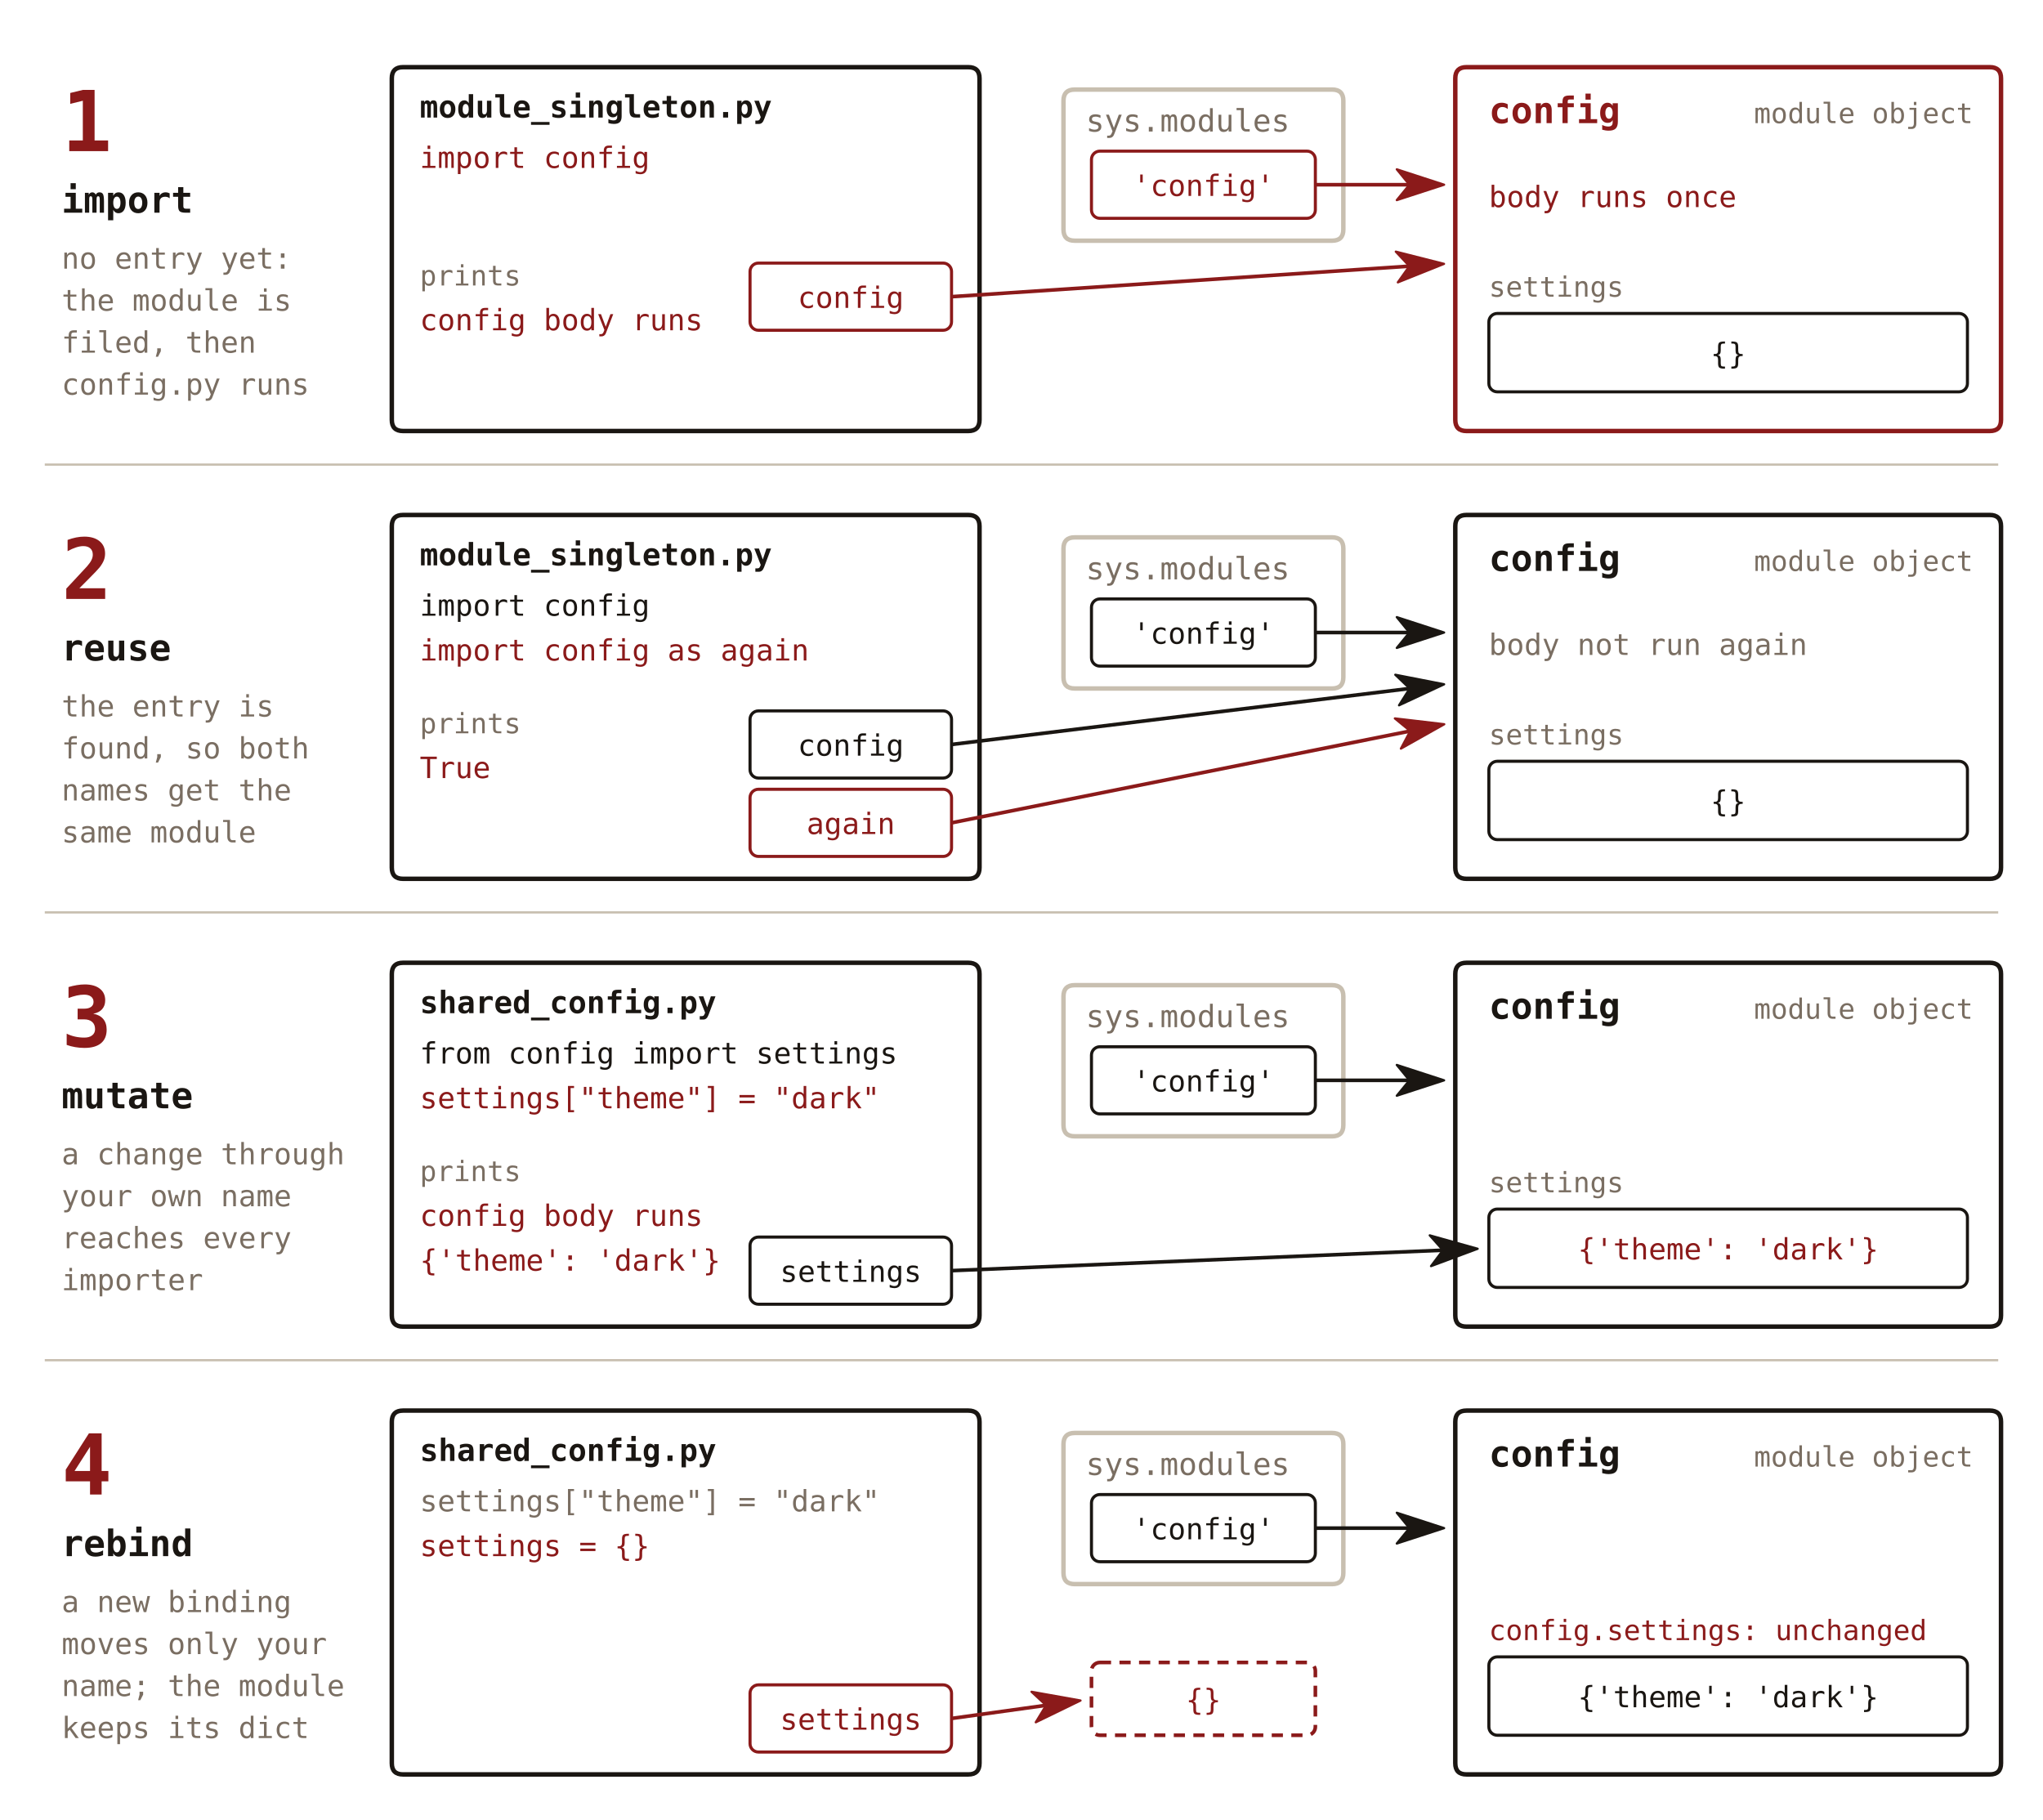
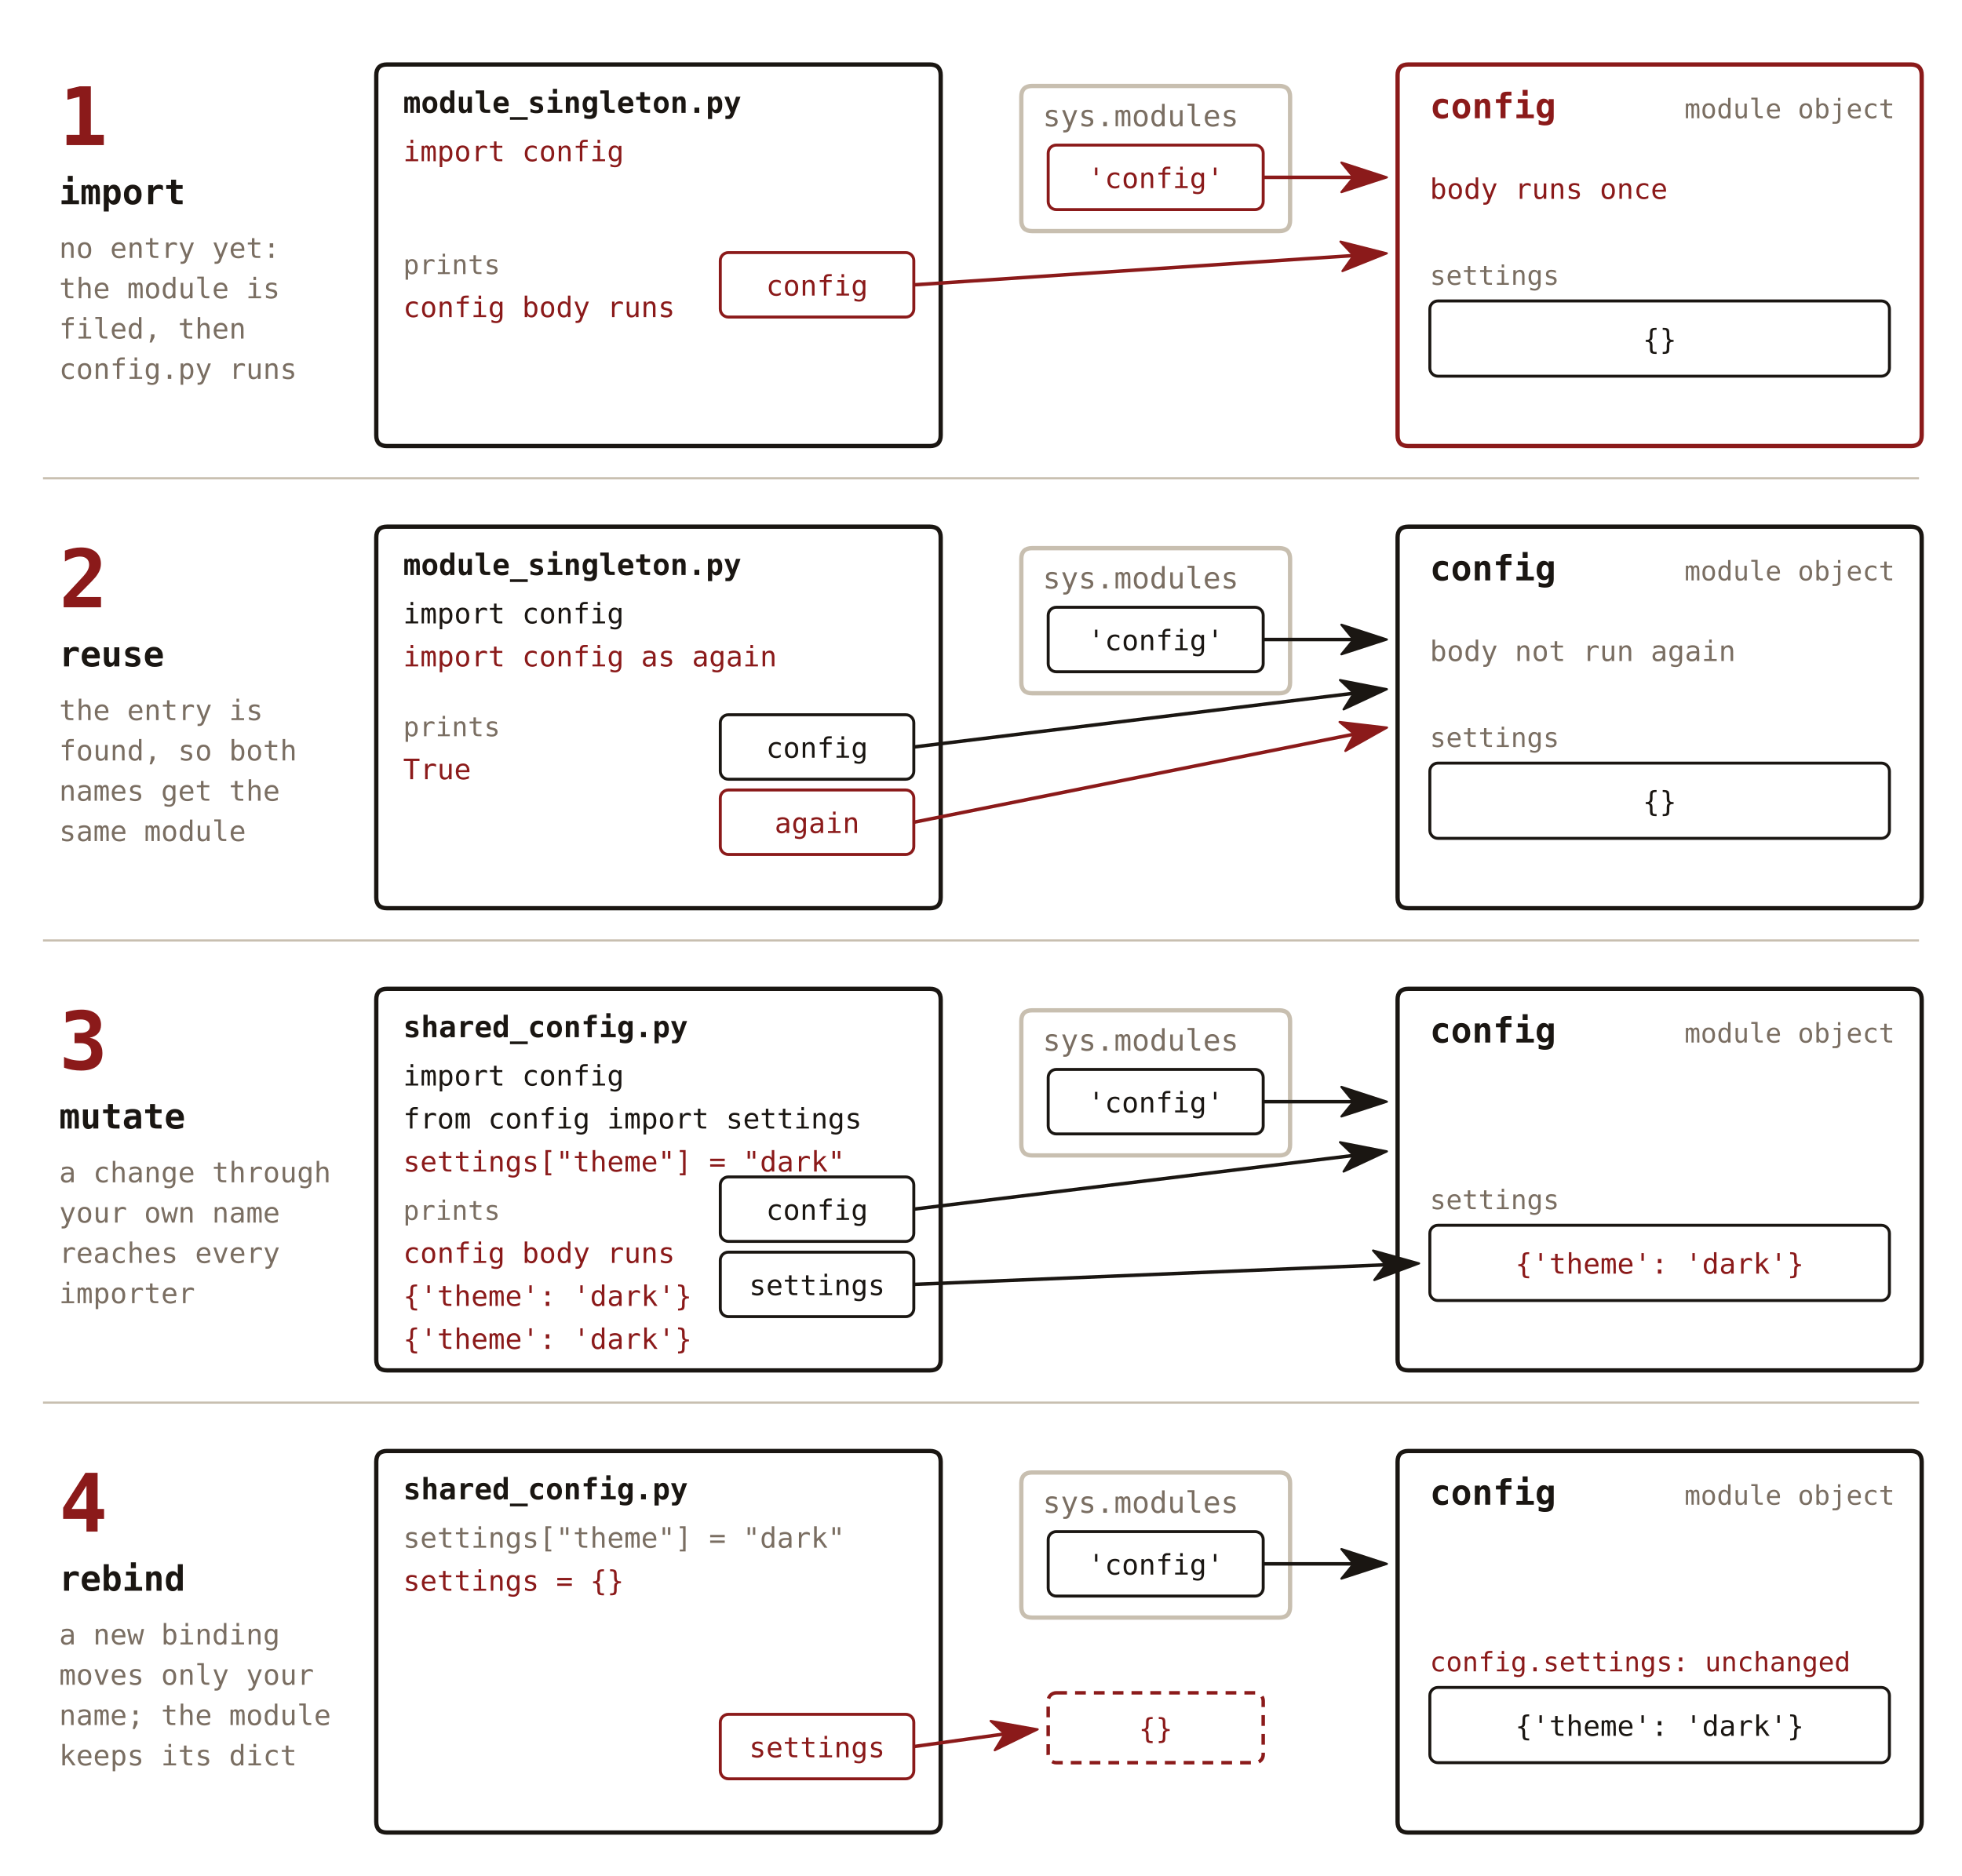
- <svg xmlns="http://www.w3.org/2000/svg" viewBox="0 0 730 650" font-family="'JetBrains Mono', Consolas, monospace">
+ <svg xmlns="http://www.w3.org/2000/svg" viewBox="0 0 730 698" font-family="'JetBrains Mono', Consolas, monospace">
  <defs>
    <marker id="ss-ink" viewBox="0 0 18 12" refX="5" refY="6" markerWidth="18" markerHeight="12" orient="auto" markerUnits="userSpaceOnUse">
      <path d="M0.5,0.5 L17.4,6 L0.5,11.5 L5,6 Z" fill="#1a1612" stroke="#1a1612" stroke-width="0.8" stroke-linejoin="round" />
    </marker>
    <marker id="ss-red" viewBox="0 0 18 12" refX="5" refY="6" markerWidth="18" markerHeight="12" orient="auto" markerUnits="userSpaceOnUse">
      <path d="M0.5,0.5 L17.4,6 L0.5,11.5 L5,6 Z" fill="#8b1a1a" stroke="#8b1a1a" stroke-width="0.8" stroke-linejoin="round" />
    </marker>
  </defs>
  <text x="22" y="54" font-size="30" fill="#8b1a1a" font-weight="bold" text-anchor="start">1</text>
  <text x="22" y="76" font-size="13" fill="#1a1612" font-weight="bold" text-anchor="start">import</text>
  <text x="22" y="96" font-size="10.5" fill="#7a6e62" text-anchor="start">no entry yet:</text>
  <text x="22" y="111" font-size="10.5" fill="#7a6e62" text-anchor="start">the module is</text>
  <text x="22" y="126" font-size="10.5" fill="#7a6e62" text-anchor="start">filed, then</text>
  <text x="22" y="141" font-size="10.5" fill="#7a6e62" text-anchor="start">config.py runs</text>
-   <path d="M144,24 H346 Q350,24 350,28 V150 Q350,154 346,154 H144 Q140,154 140,150 V28 Q140,24 144,24 Z" fill="none" stroke="#1a1612" stroke-width="1.6" />
+   <path d="M144,24 H346 Q350,24 350,28 V162 Q350,166 346,166 H144 Q140,166 140,162 V28 Q140,24 144,24 Z" fill="none" stroke="#1a1612" stroke-width="1.6" />
  <text x="150" y="42" font-size="11" fill="#1a1612" font-weight="bold" text-anchor="start">module_singleton.py</text>
  <text x="150" y="60" font-size="10.5" fill="#8b1a1a" text-anchor="start">import config</text>
  <path d="M384,32 H476 Q480,32 480,36 V82 Q480,86 476,86 H384 Q380,86 380,82 V36 Q380,32 384,32 Z" fill="none" stroke="#c8bfb0" stroke-width="1.6" />
  <text x="388" y="47" font-size="11" fill="#7a6e62" text-anchor="start">sys.modules</text>
  <rect x="390" y="54" width="80" height="24" fill="none" stroke="#8b1a1a" stroke-width="1.1" rx="3" />
  <text x="430" y="70" font-size="10.5" fill="#8b1a1a" text-anchor="middle">'config'</text>
-   <path d="M524,24 H711 Q715,24 715,28 V150 Q715,154 711,154 H524 Q520,154 520,150 V28 Q520,24 524,24 Z" fill="none" stroke="#8b1a1a" stroke-width="1.6" />
+   <path d="M524,24 H711 Q715,24 715,28 V162 Q715,166 711,166 H524 Q520,166 520,162 V28 Q520,24 524,24 Z" fill="none" stroke="#8b1a1a" stroke-width="1.6" />
  <rect x="520" y="24" width="195" height="76" fill="none" stroke="none" stroke-width="1.3" rx="4" />
  <text x="532" y="44" font-size="13" fill="#8b1a1a" font-weight="bold" text-anchor="start">config</text>
  <text x="705" y="44" font-size="10" fill="#7a6e62" text-anchor="end">module object</text>
  <line x1="470" y1="66" x2="503.6" y2="66.0" stroke="#8b1a1a" stroke-width="1.3" marker-end="url(#ss-red)" />
  <text x="150" y="102" font-size="10" fill="#7a6e62" text-anchor="start">prints</text>
  <text x="150" y="118" font-size="10.5" fill="#8b1a1a" text-anchor="start">config body runs</text>
  <text x="532" y="74" font-size="10.5" fill="#8b1a1a" text-anchor="start">body runs once</text>
  <text x="532" y="106" font-size="10" fill="#7a6e62" text-anchor="start">settings</text>
  <rect x="532" y="112" width="171" height="28" fill="none" stroke="#1a1612" stroke-width="1.1" rx="3" />
  <text x="617.5" y="130" font-size="10.5" fill="#1a1612" text-anchor="middle">{}</text>
  <rect x="268" y="94" width="72" height="24" fill="none" stroke="#8b1a1a" stroke-width="1.1" rx="3" />
  <text x="304" y="110" font-size="10.5" fill="#8b1a1a" text-anchor="middle">config</text>
  <line x1="340" y1="106" x2="503.6" y2="95.1" stroke="#8b1a1a" stroke-width="1.3" marker-end="url(#ss-red)" />
-   <line x1="16" y1="166" x2="714" y2="166" stroke="#c8bfb0" stroke-width="0.8" />
-   <text x="22" y="214" font-size="30" fill="#8b1a1a" font-weight="bold" text-anchor="start">2</text>
-   <text x="22" y="236" font-size="13" fill="#1a1612" font-weight="bold" text-anchor="start">reuse</text>
-   <text x="22" y="256" font-size="10.5" fill="#7a6e62" text-anchor="start">the entry is</text>
-   <text x="22" y="271" font-size="10.5" fill="#7a6e62" text-anchor="start">found, so both</text>
-   <text x="22" y="286" font-size="10.5" fill="#7a6e62" text-anchor="start">names get the</text>
-   <text x="22" y="301" font-size="10.5" fill="#7a6e62" text-anchor="start">same module</text>
-   <path d="M144,184 H346 Q350,184 350,188 V310 Q350,314 346,314 H144 Q140,314 140,310 V188 Q140,184 144,184 Z" fill="none" stroke="#1a1612" stroke-width="1.6" />
-   <text x="150" y="202" font-size="11" fill="#1a1612" font-weight="bold" text-anchor="start">module_singleton.py</text>
-   <text x="150" y="220" font-size="10.5" fill="#1a1612" text-anchor="start">import config</text>
-   <text x="150" y="236" font-size="10.5" fill="#8b1a1a" text-anchor="start">import config as again</text>
-   <path d="M384,192 H476 Q480,192 480,196 V242 Q480,246 476,246 H384 Q380,246 380,242 V196 Q380,192 384,192 Z" fill="none" stroke="#c8bfb0" stroke-width="1.6" />
-   <text x="388" y="207" font-size="11" fill="#7a6e62" text-anchor="start">sys.modules</text>
-   <rect x="390" y="214" width="80" height="24" fill="none" stroke="#1a1612" stroke-width="1.1" rx="3" />
-   <text x="430" y="230" font-size="10.5" fill="#1a1612" text-anchor="middle">'config'</text>
-   <path d="M524,184 H711 Q715,184 715,188 V310 Q715,314 711,314 H524 Q520,314 520,310 V188 Q520,184 524,184 Z" fill="none" stroke="#1a1612" stroke-width="1.6" />
-   <rect x="520" y="184" width="195" height="76" fill="none" stroke="none" stroke-width="1.3" rx="4" />
-   <text x="532" y="204" font-size="13" fill="#1a1612" font-weight="bold" text-anchor="start">config</text>
-   <text x="705" y="204" font-size="10" fill="#7a6e62" text-anchor="end">module object</text>
-   <line x1="470" y1="226" x2="503.6" y2="226.0" stroke="#1a1612" stroke-width="1.3" marker-end="url(#ss-ink)" />
-   <text x="150" y="262" font-size="10" fill="#7a6e62" text-anchor="start">prints</text>
-   <text x="150" y="278" font-size="10.5" fill="#8b1a1a" text-anchor="start">True</text>
-   <text x="532" y="234" font-size="10.5" fill="#7a6e62" text-anchor="start">body not run again</text>
-   <text x="532" y="266" font-size="10" fill="#7a6e62" text-anchor="start">settings</text>
-   <rect x="532" y="272" width="171" height="28" fill="none" stroke="#1a1612" stroke-width="1.1" rx="3" />
-   <text x="617.5" y="290" font-size="10.5" fill="#1a1612" text-anchor="middle">{}</text>
-   <rect x="268" y="254" width="72" height="24" fill="none" stroke="#1a1612" stroke-width="1.1" rx="3" />
-   <text x="304" y="270" font-size="10.5" fill="#1a1612" text-anchor="middle">config</text>
-   <rect x="268" y="282" width="72" height="24" fill="none" stroke="#8b1a1a" stroke-width="1.1" rx="3" />
-   <text x="304" y="298" font-size="10.5" fill="#8b1a1a" text-anchor="middle">again</text>
-   <line x1="340" y1="266" x2="503.7" y2="246.0" stroke="#1a1612" stroke-width="1.3" marker-end="url(#ss-ink)" />
-   <line x1="340" y1="294" x2="503.9" y2="261.2" stroke="#8b1a1a" stroke-width="1.3" marker-end="url(#ss-red)" />
-   <line x1="16" y1="326" x2="714" y2="326" stroke="#c8bfb0" stroke-width="0.8" />
-   <text x="22" y="374" font-size="30" fill="#8b1a1a" font-weight="bold" text-anchor="start">3</text>
-   <text x="22" y="396" font-size="13" fill="#1a1612" font-weight="bold" text-anchor="start">mutate</text>
-   <text x="22" y="416" font-size="10.5" fill="#7a6e62" text-anchor="start">a change through</text>
-   <text x="22" y="431" font-size="10.5" fill="#7a6e62" text-anchor="start">your own name</text>
-   <text x="22" y="446" font-size="10.5" fill="#7a6e62" text-anchor="start">reaches every</text>
-   <text x="22" y="461" font-size="10.5" fill="#7a6e62" text-anchor="start">importer</text>
-   <path d="M144,344 H346 Q350,344 350,348 V470 Q350,474 346,474 H144 Q140,474 140,470 V348 Q140,344 144,344 Z" fill="none" stroke="#1a1612" stroke-width="1.6" />
-   <text x="150" y="362" font-size="11" fill="#1a1612" font-weight="bold" text-anchor="start">shared_config.py</text>
-   <text x="150" y="380" font-size="10.5" fill="#1a1612" text-anchor="start">from config import settings</text>
-   <text x="150" y="396" font-size="10.5" fill="#8b1a1a" text-anchor="start">settings["theme"] = "dark"</text>
-   <path d="M384,352 H476 Q480,352 480,356 V402 Q480,406 476,406 H384 Q380,406 380,402 V356 Q380,352 384,352 Z" fill="none" stroke="#c8bfb0" stroke-width="1.6" />
-   <text x="388" y="367" font-size="11" fill="#7a6e62" text-anchor="start">sys.modules</text>
-   <rect x="390" y="374" width="80" height="24" fill="none" stroke="#1a1612" stroke-width="1.1" rx="3" />
-   <text x="430" y="390" font-size="10.5" fill="#1a1612" text-anchor="middle">'config'</text>
-   <path d="M524,344 H711 Q715,344 715,348 V470 Q715,474 711,474 H524 Q520,474 520,470 V348 Q520,344 524,344 Z" fill="none" stroke="#1a1612" stroke-width="1.6" />
-   <rect x="520" y="344" width="195" height="76" fill="none" stroke="none" stroke-width="1.3" rx="4" />
-   <text x="532" y="364" font-size="13" fill="#1a1612" font-weight="bold" text-anchor="start">config</text>
-   <text x="705" y="364" font-size="10" fill="#7a6e62" text-anchor="end">module object</text>
-   <line x1="470" y1="386" x2="503.6" y2="386.0" stroke="#1a1612" stroke-width="1.3" marker-end="url(#ss-ink)" />
-   <text x="150" y="422" font-size="10" fill="#7a6e62" text-anchor="start">prints</text>
-   <text x="150" y="438" font-size="10.5" fill="#8b1a1a" text-anchor="start">config body runs</text>
-   <text x="150" y="454" font-size="10.5" fill="#8b1a1a" text-anchor="start">{'theme': 'dark'}</text>
-   <text x="532" y="426" font-size="10" fill="#7a6e62" text-anchor="start">settings</text>
-   <rect x="532" y="432" width="171" height="28" fill="none" stroke="#1a1612" stroke-width="1.1" rx="3" />
-   <text x="617.5" y="450" font-size="10.5" fill="#8b1a1a" text-anchor="middle">{'theme': 'dark'}</text>
-   <rect x="268" y="442" width="72" height="24" fill="none" stroke="#1a1612" stroke-width="1.1" rx="3" />
-   <text x="304" y="458" font-size="10.5" fill="#1a1612" text-anchor="middle">settings</text>
-   <line x1="340" y1="454" x2="515.6" y2="446.7" stroke="#1a1612" stroke-width="1.3" marker-end="url(#ss-ink)" />
-   <line x1="16" y1="486" x2="714" y2="486" stroke="#c8bfb0" stroke-width="0.8" />
-   <text x="22" y="534" font-size="30" fill="#8b1a1a" font-weight="bold" text-anchor="start">4</text>
-   <text x="22" y="556" font-size="13" fill="#1a1612" font-weight="bold" text-anchor="start">rebind</text>
-   <text x="22" y="576" font-size="10.5" fill="#7a6e62" text-anchor="start">a new binding</text>
-   <text x="22" y="591" font-size="10.5" fill="#7a6e62" text-anchor="start">moves only your</text>
-   <text x="22" y="606" font-size="10.5" fill="#7a6e62" text-anchor="start">name; the module</text>
-   <text x="22" y="621" font-size="10.5" fill="#7a6e62" text-anchor="start">keeps its dict</text>
-   <path d="M144,504 H346 Q350,504 350,508 V630 Q350,634 346,634 H144 Q140,634 140,630 V508 Q140,504 144,504 Z" fill="none" stroke="#1a1612" stroke-width="1.6" />
-   <text x="150" y="522" font-size="11" fill="#1a1612" font-weight="bold" text-anchor="start">shared_config.py</text>
-   <text x="150" y="540" font-size="10.5" fill="#7a6e62" text-anchor="start">settings["theme"] = "dark"</text>
-   <text x="150" y="556" font-size="10.5" fill="#8b1a1a" text-anchor="start">settings = {}</text>
-   <path d="M384,512 H476 Q480,512 480,516 V562 Q480,566 476,566 H384 Q380,566 380,562 V516 Q380,512 384,512 Z" fill="none" stroke="#c8bfb0" stroke-width="1.6" />
-   <text x="388" y="527" font-size="11" fill="#7a6e62" text-anchor="start">sys.modules</text>
-   <rect x="390" y="534" width="80" height="24" fill="none" stroke="#1a1612" stroke-width="1.1" rx="3" />
-   <text x="430" y="550" font-size="10.5" fill="#1a1612" text-anchor="middle">'config'</text>
-   <path d="M524,504 H711 Q715,504 715,508 V630 Q715,634 711,634 H524 Q520,634 520,630 V508 Q520,504 524,504 Z" fill="none" stroke="#1a1612" stroke-width="1.6" />
-   <rect x="520" y="504" width="195" height="76" fill="none" stroke="none" stroke-width="1.3" rx="4" />
-   <text x="532" y="524" font-size="13" fill="#1a1612" font-weight="bold" text-anchor="start">config</text>
-   <text x="705" y="524" font-size="10" fill="#7a6e62" text-anchor="end">module object</text>
-   <line x1="470" y1="546" x2="503.6" y2="546.0" stroke="#1a1612" stroke-width="1.3" marker-end="url(#ss-ink)" />
-   <text x="532" y="586" font-size="10" fill="#8b1a1a" text-anchor="start">config.settings: unchanged</text>
-   <rect x="532" y="592" width="171" height="28" fill="none" stroke="#1a1612" stroke-width="1.1" rx="3" />
-   <text x="617.5" y="610" font-size="10.5" fill="#1a1612" text-anchor="middle">{'theme': 'dark'}</text>
-   <rect x="390" y="594" width="80" height="26" fill="none" stroke="#8b1a1a" stroke-width="1.3" rx="3" stroke-dasharray="4,3" />
-   <text x="430" y="611" font-size="10.5" fill="#8b1a1a" text-anchor="middle">{}</text>
-   <rect x="268" y="602" width="72" height="24" fill="none" stroke="#8b1a1a" stroke-width="1.1" rx="3" />
-   <text x="304" y="618" font-size="10.5" fill="#8b1a1a" text-anchor="middle">settings</text>
-   <line x1="340" y1="614" x2="373.8" y2="609.3" stroke="#8b1a1a" stroke-width="1.3" marker-end="url(#ss-red)" />
+   <line x1="16" y1="178" x2="714" y2="178" stroke="#c8bfb0" stroke-width="0.8" />
+   <text x="22" y="226" font-size="30" fill="#8b1a1a" font-weight="bold" text-anchor="start">2</text>
+   <text x="22" y="248" font-size="13" fill="#1a1612" font-weight="bold" text-anchor="start">reuse</text>
+   <text x="22" y="268" font-size="10.5" fill="#7a6e62" text-anchor="start">the entry is</text>
+   <text x="22" y="283" font-size="10.5" fill="#7a6e62" text-anchor="start">found, so both</text>
+   <text x="22" y="298" font-size="10.5" fill="#7a6e62" text-anchor="start">names get the</text>
+   <text x="22" y="313" font-size="10.5" fill="#7a6e62" text-anchor="start">same module</text>
+   <path d="M144,196 H346 Q350,196 350,200 V334 Q350,338 346,338 H144 Q140,338 140,334 V200 Q140,196 144,196 Z" fill="none" stroke="#1a1612" stroke-width="1.6" />
+   <text x="150" y="214" font-size="11" fill="#1a1612" font-weight="bold" text-anchor="start">module_singleton.py</text>
+   <text x="150" y="232" font-size="10.5" fill="#1a1612" text-anchor="start">import config</text>
+   <text x="150" y="248" font-size="10.5" fill="#8b1a1a" text-anchor="start">import config as again</text>
+   <path d="M384,204 H476 Q480,204 480,208 V254 Q480,258 476,258 H384 Q380,258 380,254 V208 Q380,204 384,204 Z" fill="none" stroke="#c8bfb0" stroke-width="1.6" />
+   <text x="388" y="219" font-size="11" fill="#7a6e62" text-anchor="start">sys.modules</text>
+   <rect x="390" y="226" width="80" height="24" fill="none" stroke="#1a1612" stroke-width="1.1" rx="3" />
+   <text x="430" y="242" font-size="10.5" fill="#1a1612" text-anchor="middle">'config'</text>
+   <path d="M524,196 H711 Q715,196 715,200 V334 Q715,338 711,338 H524 Q520,338 520,334 V200 Q520,196 524,196 Z" fill="none" stroke="#1a1612" stroke-width="1.6" />
+   <rect x="520" y="196" width="195" height="76" fill="none" stroke="none" stroke-width="1.3" rx="4" />
+   <text x="532" y="216" font-size="13" fill="#1a1612" font-weight="bold" text-anchor="start">config</text>
+   <text x="705" y="216" font-size="10" fill="#7a6e62" text-anchor="end">module object</text>
+   <line x1="470" y1="238" x2="503.6" y2="238.0" stroke="#1a1612" stroke-width="1.3" marker-end="url(#ss-ink)" />
+   <text x="150" y="274" font-size="10" fill="#7a6e62" text-anchor="start">prints</text>
+   <text x="150" y="290" font-size="10.5" fill="#8b1a1a" text-anchor="start">True</text>
+   <text x="532" y="246" font-size="10.5" fill="#7a6e62" text-anchor="start">body not run again</text>
+   <text x="532" y="278" font-size="10" fill="#7a6e62" text-anchor="start">settings</text>
+   <rect x="532" y="284" width="171" height="28" fill="none" stroke="#1a1612" stroke-width="1.1" rx="3" />
+   <text x="617.5" y="302" font-size="10.5" fill="#1a1612" text-anchor="middle">{}</text>
+   <rect x="268" y="266" width="72" height="24" fill="none" stroke="#1a1612" stroke-width="1.1" rx="3" />
+   <text x="304" y="282" font-size="10.5" fill="#1a1612" text-anchor="middle">config</text>
+   <rect x="268" y="294" width="72" height="24" fill="none" stroke="#8b1a1a" stroke-width="1.1" rx="3" />
+   <text x="304" y="310" font-size="10.5" fill="#8b1a1a" text-anchor="middle">again</text>
+   <line x1="340" y1="278" x2="503.7" y2="258.0" stroke="#1a1612" stroke-width="1.3" marker-end="url(#ss-ink)" />
+   <line x1="340" y1="306" x2="503.9" y2="273.2" stroke="#8b1a1a" stroke-width="1.3" marker-end="url(#ss-red)" />
+   <line x1="16" y1="350" x2="714" y2="350" stroke="#c8bfb0" stroke-width="0.8" />
+   <text x="22" y="398" font-size="30" fill="#8b1a1a" font-weight="bold" text-anchor="start">3</text>
+   <text x="22" y="420" font-size="13" fill="#1a1612" font-weight="bold" text-anchor="start">mutate</text>
+   <text x="22" y="440" font-size="10.5" fill="#7a6e62" text-anchor="start">a change through</text>
+   <text x="22" y="455" font-size="10.5" fill="#7a6e62" text-anchor="start">your own name</text>
+   <text x="22" y="470" font-size="10.5" fill="#7a6e62" text-anchor="start">reaches every</text>
+   <text x="22" y="485" font-size="10.5" fill="#7a6e62" text-anchor="start">importer</text>
+   <path d="M144,368 H346 Q350,368 350,372 V506 Q350,510 346,510 H144 Q140,510 140,506 V372 Q140,368 144,368 Z" fill="none" stroke="#1a1612" stroke-width="1.6" />
+   <text x="150" y="386" font-size="11" fill="#1a1612" font-weight="bold" text-anchor="start">shared_config.py</text>
+   <text x="150" y="404" font-size="10.5" fill="#1a1612" text-anchor="start">import config</text>
+   <text x="150" y="420" font-size="10.5" fill="#1a1612" text-anchor="start">from config import settings</text>
+   <text x="150" y="436" font-size="10.5" fill="#8b1a1a" text-anchor="start">settings["theme"] = "dark"</text>
+   <path d="M384,376 H476 Q480,376 480,380 V426 Q480,430 476,430 H384 Q380,430 380,426 V380 Q380,376 384,376 Z" fill="none" stroke="#c8bfb0" stroke-width="1.6" />
+   <text x="388" y="391" font-size="11" fill="#7a6e62" text-anchor="start">sys.modules</text>
+   <rect x="390" y="398" width="80" height="24" fill="none" stroke="#1a1612" stroke-width="1.1" rx="3" />
+   <text x="430" y="414" font-size="10.5" fill="#1a1612" text-anchor="middle">'config'</text>
+   <path d="M524,368 H711 Q715,368 715,372 V506 Q715,510 711,510 H524 Q520,510 520,506 V372 Q520,368 524,368 Z" fill="none" stroke="#1a1612" stroke-width="1.6" />
+   <rect x="520" y="368" width="195" height="76" fill="none" stroke="none" stroke-width="1.3" rx="4" />
+   <text x="532" y="388" font-size="13" fill="#1a1612" font-weight="bold" text-anchor="start">config</text>
+   <text x="705" y="388" font-size="10" fill="#7a6e62" text-anchor="end">module object</text>
+   <line x1="470" y1="410" x2="503.6" y2="410.0" stroke="#1a1612" stroke-width="1.3" marker-end="url(#ss-ink)" />
+   <text x="150" y="454" font-size="10" fill="#7a6e62" text-anchor="start">prints</text>
+   <text x="150" y="470" font-size="10.5" fill="#8b1a1a" text-anchor="start">config body runs</text>
+   <text x="150" y="486" font-size="10.5" fill="#8b1a1a" text-anchor="start">{'theme': 'dark'}</text>
+   <text x="150" y="502" font-size="10.5" fill="#8b1a1a" text-anchor="start">{'theme': 'dark'}</text>
+   <text x="532" y="450" font-size="10" fill="#7a6e62" text-anchor="start">settings</text>
+   <rect x="532" y="456" width="171" height="28" fill="none" stroke="#1a1612" stroke-width="1.1" rx="3" />
+   <text x="617.5" y="474" font-size="10.5" fill="#8b1a1a" text-anchor="middle">{'theme': 'dark'}</text>
+   <rect x="268" y="438" width="72" height="24" fill="none" stroke="#1a1612" stroke-width="1.1" rx="3" />
+   <text x="304" y="454" font-size="10.5" fill="#1a1612" text-anchor="middle">config</text>
+   <rect x="268" y="466" width="72" height="24" fill="none" stroke="#1a1612" stroke-width="1.1" rx="3" />
+   <text x="304" y="482" font-size="10.5" fill="#1a1612" text-anchor="middle">settings</text>
+   <line x1="340" y1="450" x2="503.7" y2="430.0" stroke="#1a1612" stroke-width="1.3" marker-end="url(#ss-ink)" />
+   <line x1="340" y1="478" x2="515.6" y2="470.7" stroke="#1a1612" stroke-width="1.3" marker-end="url(#ss-ink)" />
+   <line x1="16" y1="522" x2="714" y2="522" stroke="#c8bfb0" stroke-width="0.8" />
+   <text x="22" y="570" font-size="30" fill="#8b1a1a" font-weight="bold" text-anchor="start">4</text>
+   <text x="22" y="592" font-size="13" fill="#1a1612" font-weight="bold" text-anchor="start">rebind</text>
+   <text x="22" y="612" font-size="10.5" fill="#7a6e62" text-anchor="start">a new binding</text>
+   <text x="22" y="627" font-size="10.5" fill="#7a6e62" text-anchor="start">moves only your</text>
+   <text x="22" y="642" font-size="10.5" fill="#7a6e62" text-anchor="start">name; the module</text>
+   <text x="22" y="657" font-size="10.5" fill="#7a6e62" text-anchor="start">keeps its dict</text>
+   <path d="M144,540 H346 Q350,540 350,544 V678 Q350,682 346,682 H144 Q140,682 140,678 V544 Q140,540 144,540 Z" fill="none" stroke="#1a1612" stroke-width="1.6" />
+   <text x="150" y="558" font-size="11" fill="#1a1612" font-weight="bold" text-anchor="start">shared_config.py</text>
+   <text x="150" y="576" font-size="10.5" fill="#7a6e62" text-anchor="start">settings["theme"] = "dark"</text>
+   <text x="150" y="592" font-size="10.5" fill="#8b1a1a" text-anchor="start">settings = {}</text>
+   <path d="M384,548 H476 Q480,548 480,552 V598 Q480,602 476,602 H384 Q380,602 380,598 V552 Q380,548 384,548 Z" fill="none" stroke="#c8bfb0" stroke-width="1.6" />
+   <text x="388" y="563" font-size="11" fill="#7a6e62" text-anchor="start">sys.modules</text>
+   <rect x="390" y="570" width="80" height="24" fill="none" stroke="#1a1612" stroke-width="1.1" rx="3" />
+   <text x="430" y="586" font-size="10.5" fill="#1a1612" text-anchor="middle">'config'</text>
+   <path d="M524,540 H711 Q715,540 715,544 V678 Q715,682 711,682 H524 Q520,682 520,678 V544 Q520,540 524,540 Z" fill="none" stroke="#1a1612" stroke-width="1.6" />
+   <rect x="520" y="540" width="195" height="76" fill="none" stroke="none" stroke-width="1.3" rx="4" />
+   <text x="532" y="560" font-size="13" fill="#1a1612" font-weight="bold" text-anchor="start">config</text>
+   <text x="705" y="560" font-size="10" fill="#7a6e62" text-anchor="end">module object</text>
+   <line x1="470" y1="582" x2="503.6" y2="582.0" stroke="#1a1612" stroke-width="1.3" marker-end="url(#ss-ink)" />
+   <text x="532" y="622" font-size="10" fill="#8b1a1a" text-anchor="start">config.settings: unchanged</text>
+   <rect x="532" y="628" width="171" height="28" fill="none" stroke="#1a1612" stroke-width="1.1" rx="3" />
+   <text x="617.5" y="646" font-size="10.5" fill="#1a1612" text-anchor="middle">{'theme': 'dark'}</text>
+   <rect x="390" y="630" width="80" height="26" fill="none" stroke="#8b1a1a" stroke-width="1.3" rx="3" stroke-dasharray="4,3" />
+   <text x="430" y="647" font-size="10.5" fill="#8b1a1a" text-anchor="middle">{}</text>
+   <rect x="268" y="638" width="72" height="24" fill="none" stroke="#8b1a1a" stroke-width="1.1" rx="3" />
+   <text x="304" y="654" font-size="10.5" fill="#8b1a1a" text-anchor="middle">settings</text>
+   <line x1="340" y1="650" x2="373.8" y2="645.3" stroke="#8b1a1a" stroke-width="1.3" marker-end="url(#ss-red)" />
</svg>
